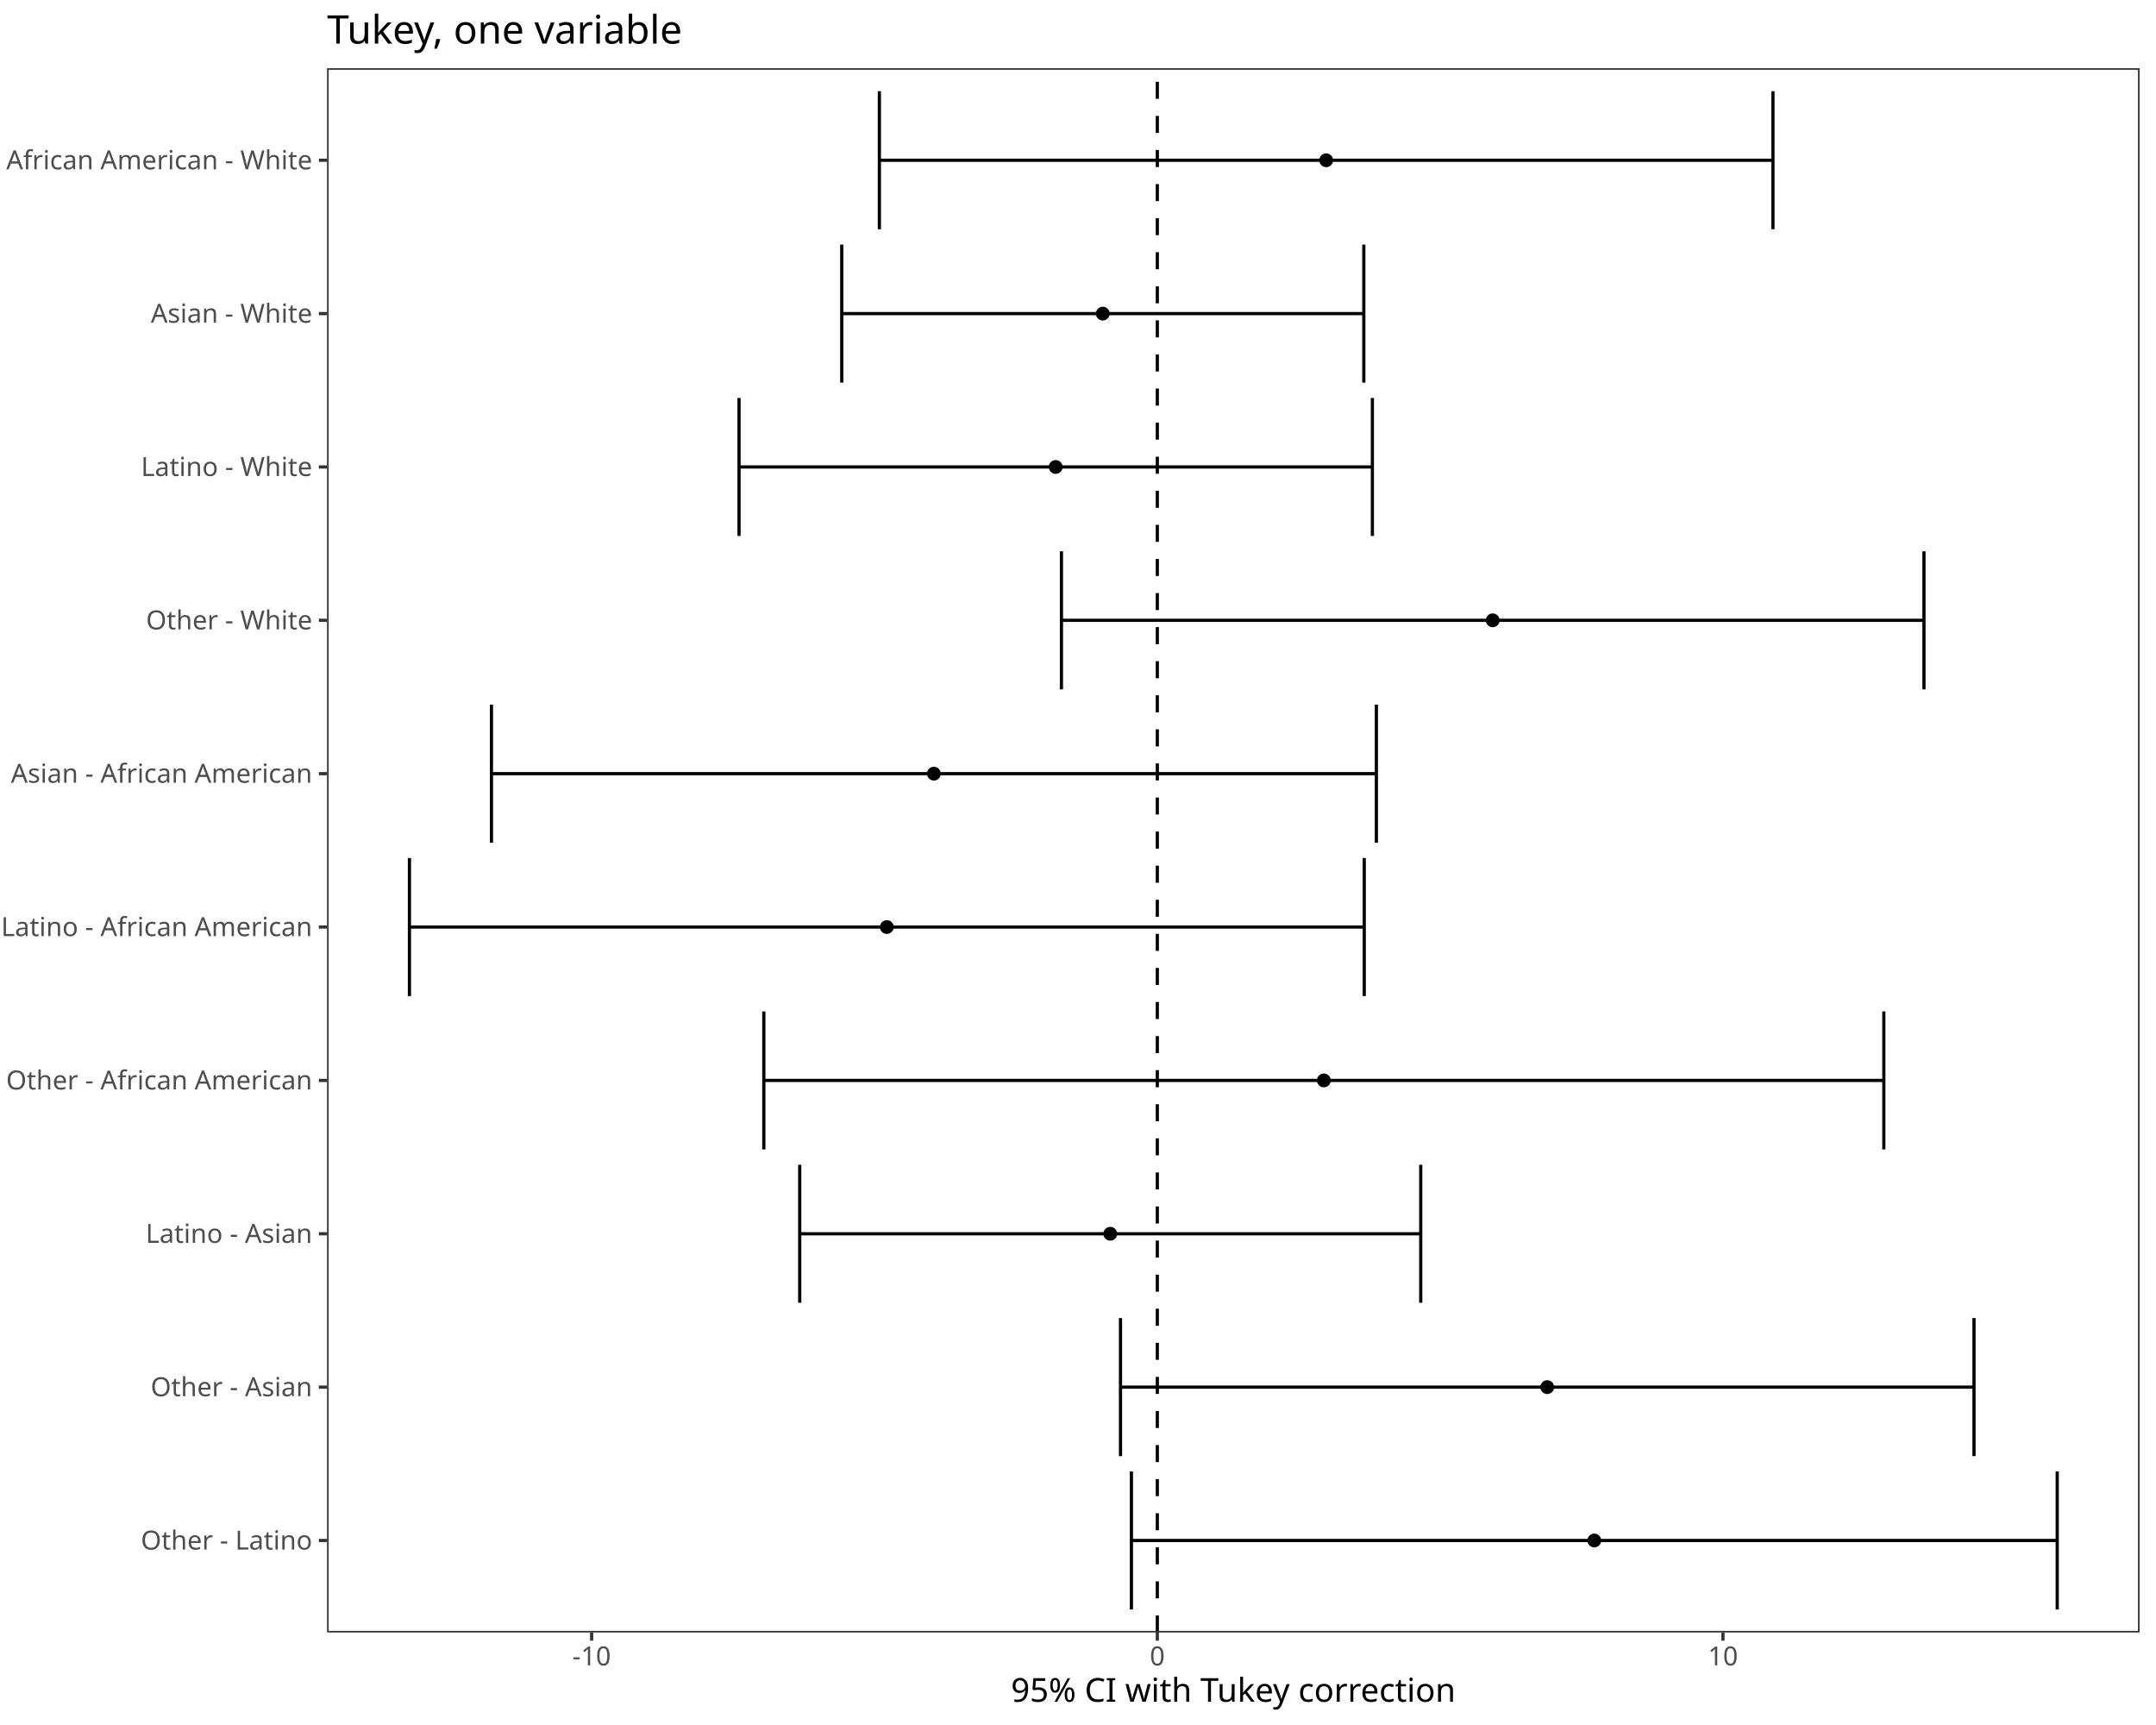
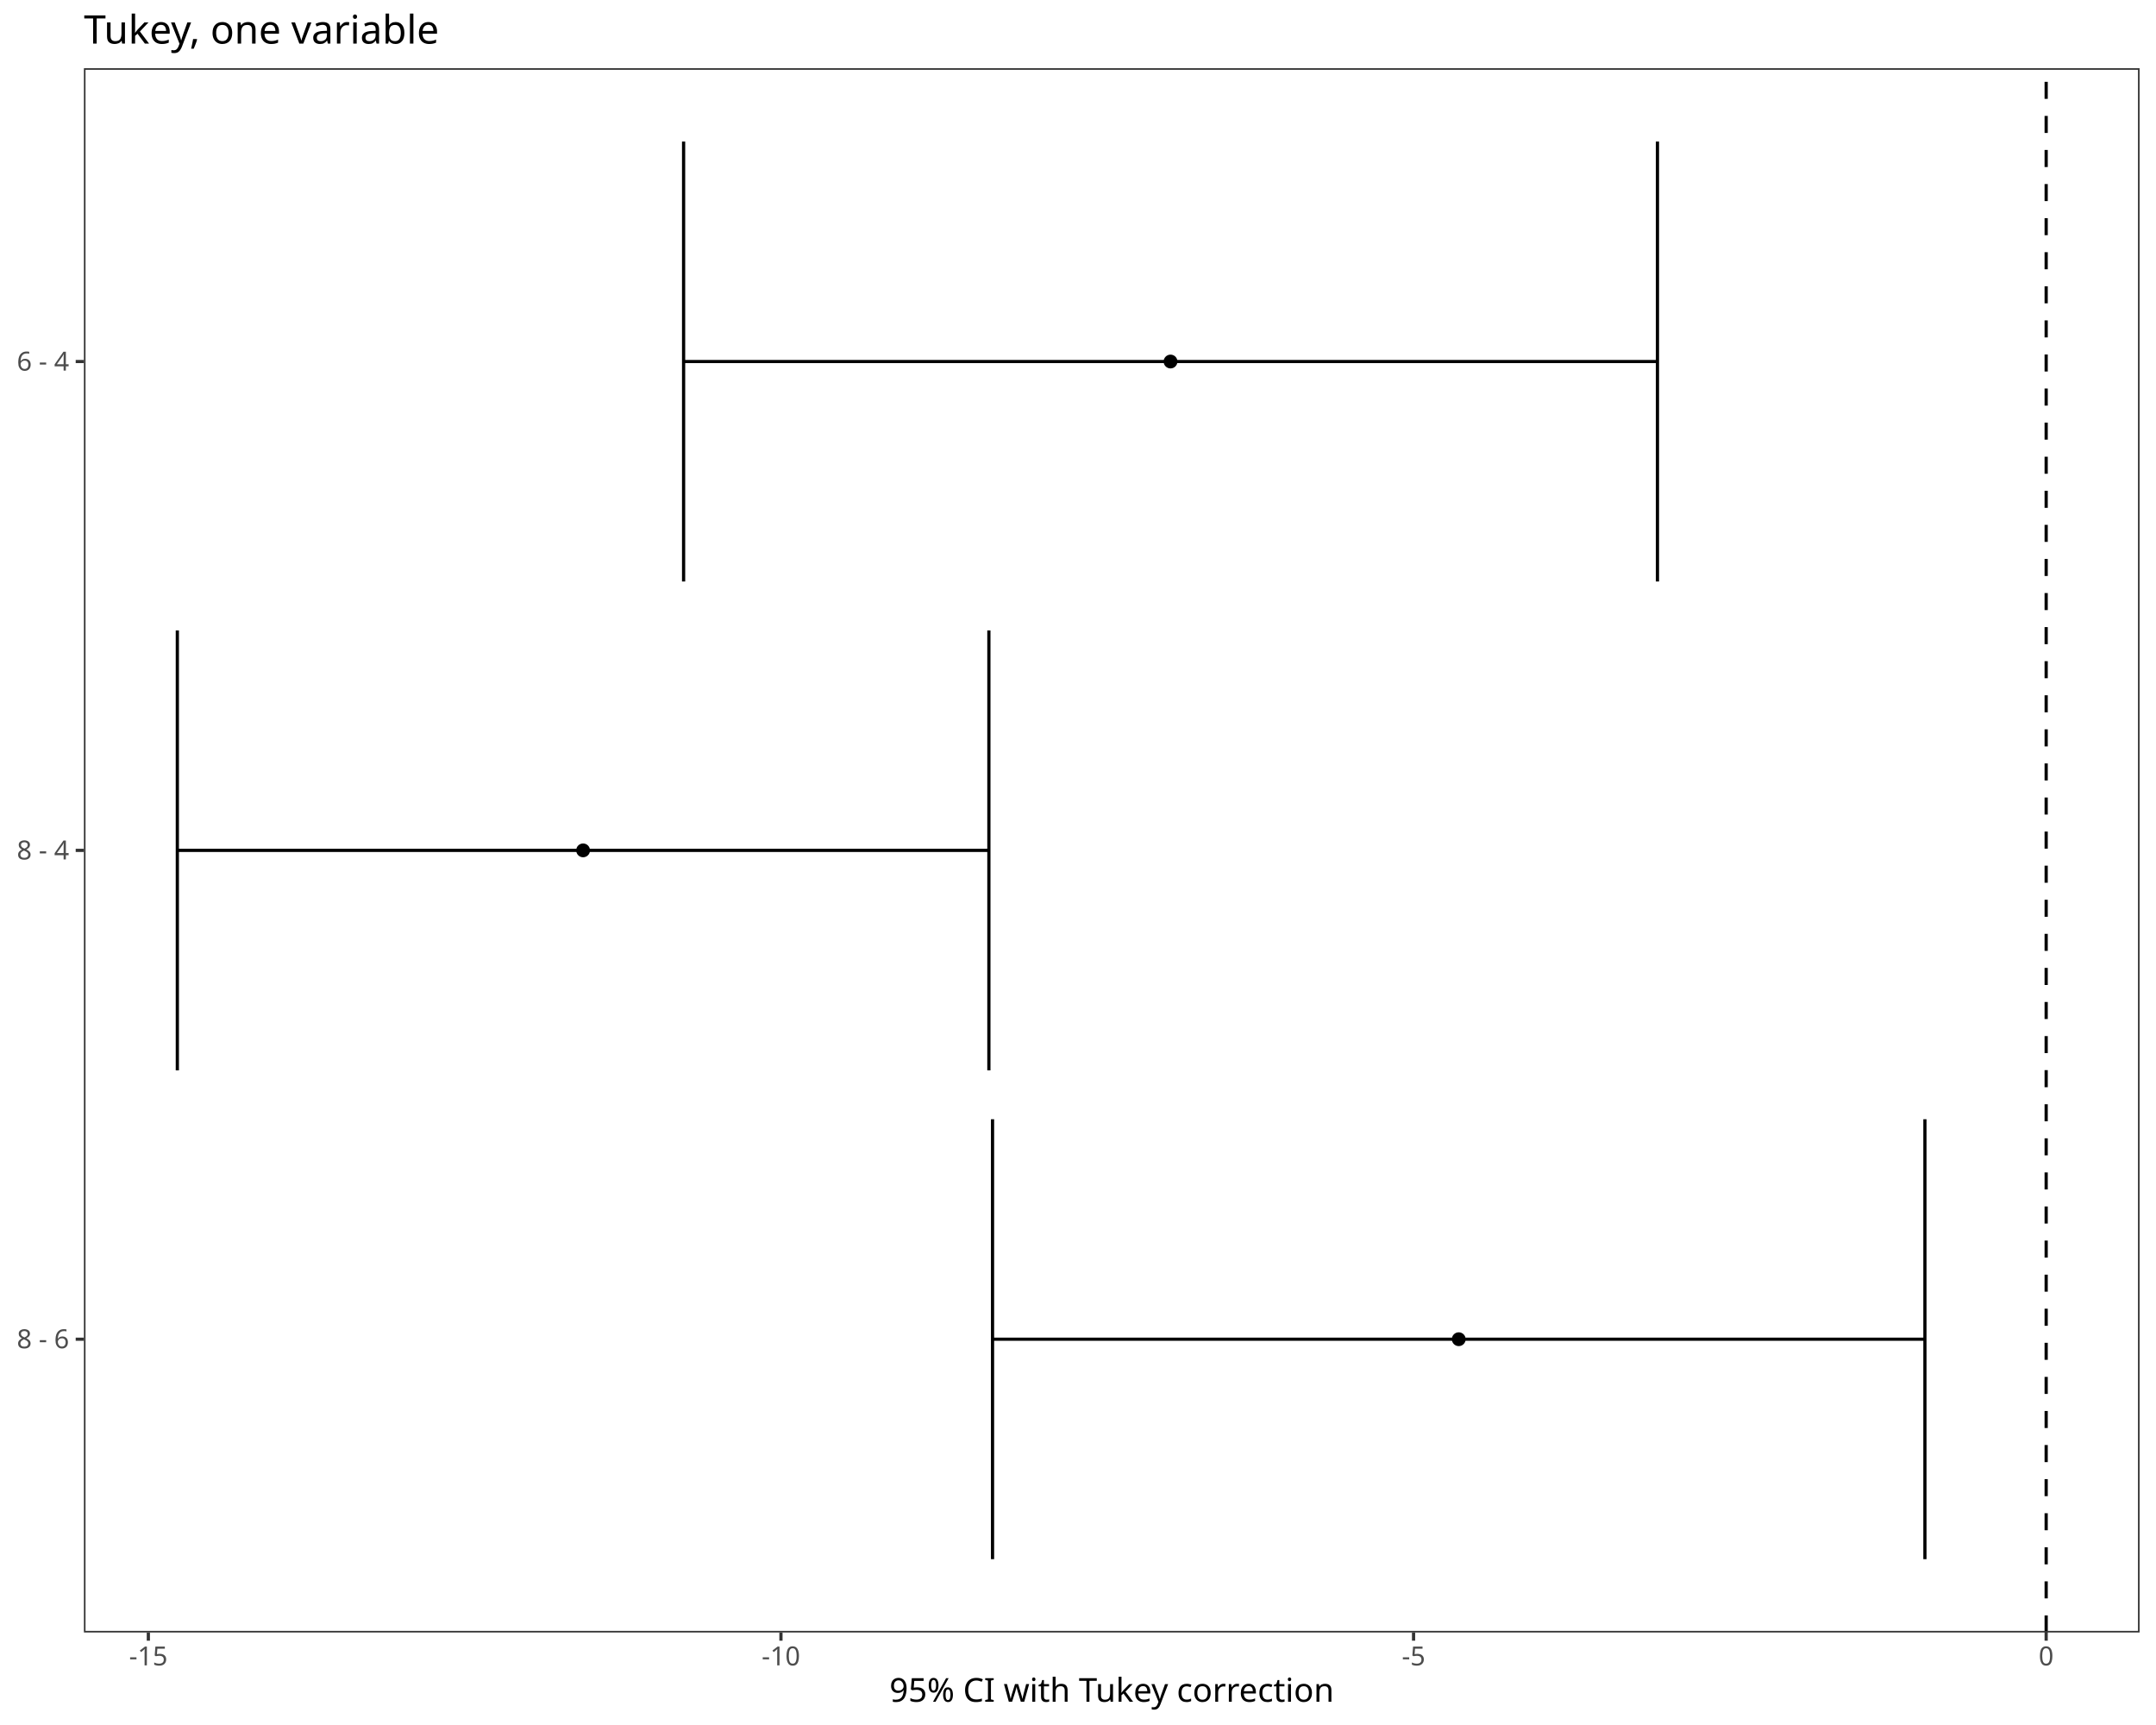
<svg xmlns="http://www.w3.org/2000/svg" class="svglite" data-engine-version="2.0" width="720.00pt" height="576.00pt" viewBox="0 0 720.00 576.00">
  <defs>
    <style type="text/css">
    .svglite line, .svglite polyline, .svglite polygon, .svglite path, .svglite rect, .svglite circle {
      fill: none;
      stroke: #000000;
      stroke-linecap: round;
      stroke-linejoin: round;
      stroke-miterlimit: 10.00;
    }
  </style>
  </defs>
  <rect width="100%" height="100%" style="stroke: none; fill: #FFFFFF;" />
  <defs>
    <clipPath id="cpMC4wMHw3MjAuMDB8MC4wMHw1NzYuMDA=">
      <rect x="0.00" y="0.00" width="720.00" height="576.00" />
    </clipPath>
  </defs>
  <g clip-path="url(#cpMC4wMHw3MjAuMDB8MC4wMHw1NzYuMDA=)">
-     <rect x="0.00" y="0.00" width="720.00" height="576.00" style="stroke-width: 1.07; stroke: #FFFFFF; fill: #FFFFFF;" />
+     <rect x="0" y="0.00" width="720.00" height="576.00" style="stroke-width: 1.07; stroke: #FFFFFF; fill: #FFFFFF;" />
  </g>
  <defs>
-     <clipPath id="cpMTA5LjIyfDcxNC41MnwyMi43OHw1NDUuMTE=">
-       <rect x="109.22" y="22.78" width="605.30" height="522.33" />
+     <clipPath id="cpMjguMDJ8NzE0LjUyfDIyLjc4fDU0NS4xMQ==">
+       <rect x="28.02" y="22.78" width="686.50" height="522.33" />
    </clipPath>
  </defs>
-   <g clip-path="url(#cpMTA5LjIyfDcxNC41MnwyMi43OHw1NDUuMTE=)">
-     <rect x="109.22" y="22.78" width="605.30" height="522.33" style="stroke-width: 1.07; stroke: none; fill: #FFFFFF;" />
-     <circle cx="442.88" cy="53.51" r="1.95" style="stroke-width: 0.71; fill: #000000;" />
-     <circle cx="368.27" cy="104.72" r="1.95" style="stroke-width: 0.71; fill: #000000;" />
-     <circle cx="352.55" cy="155.93" r="1.95" style="stroke-width: 0.71; fill: #000000;" />
-     <circle cx="498.49" cy="207.13" r="1.95" style="stroke-width: 0.71; fill: #000000;" />
-     <circle cx="311.88" cy="258.34" r="1.95" style="stroke-width: 0.71; fill: #000000;" />
-     <circle cx="296.16" cy="309.55" r="1.95" style="stroke-width: 0.71; fill: #000000;" />
-     <circle cx="442.10" cy="360.76" r="1.95" style="stroke-width: 0.71; fill: #000000;" />
-     <circle cx="370.77" cy="411.97" r="1.95" style="stroke-width: 0.71; fill: #000000;" />
-     <circle cx="516.70" cy="463.18" r="1.95" style="stroke-width: 0.71; fill: #000000;" />
-     <circle cx="532.42" cy="514.39" r="1.95" style="stroke-width: 0.71; fill: #000000;" />
-     <polyline points="592.08,76.55 592.08,30.46 " style="stroke-width: 1.07; stroke-linecap: butt;" />
-     <polyline points="592.08,53.51 293.67,53.51 " style="stroke-width: 1.07; stroke-linecap: butt;" />
-     <polyline points="293.67,76.55 293.67,30.46 " style="stroke-width: 1.07; stroke-linecap: butt;" />
-     <polyline points="455.45,127.76 455.45,81.67 " style="stroke-width: 1.07; stroke-linecap: butt;" />
-     <polyline points="455.45,104.72 281.10,104.72 " style="stroke-width: 1.07; stroke-linecap: butt;" />
-     <polyline points="281.10,127.76 281.10,81.67 " style="stroke-width: 1.07; stroke-linecap: butt;" />
-     <polyline points="458.31,178.97 458.31,132.88 " style="stroke-width: 1.07; stroke-linecap: butt;" />
-     <polyline points="458.31,155.93 246.80,155.93 " style="stroke-width: 1.07; stroke-linecap: butt;" />
-     <polyline points="246.80,178.97 246.80,132.88 " style="stroke-width: 1.07; stroke-linecap: butt;" />
-     <polyline points="642.51,230.18 642.51,184.09 " style="stroke-width: 1.07; stroke-linecap: butt;" />
-     <polyline points="642.51,207.13 354.47,207.13 " style="stroke-width: 1.07; stroke-linecap: butt;" />
-     <polyline points="354.47,230.18 354.47,184.09 " style="stroke-width: 1.07; stroke-linecap: butt;" />
-     <polyline points="459.64,281.39 459.64,235.30 " style="stroke-width: 1.07; stroke-linecap: butt;" />
-     <polyline points="459.64,258.34 164.12,258.34 " style="stroke-width: 1.07; stroke-linecap: butt;" />
-     <polyline points="164.12,281.39 164.12,235.30 " style="stroke-width: 1.07; stroke-linecap: butt;" />
-     <polyline points="455.59,332.60 455.59,286.51 " style="stroke-width: 1.07; stroke-linecap: butt;" />
-     <polyline points="455.59,309.55 136.73,309.55 " style="stroke-width: 1.07; stroke-linecap: butt;" />
-     <polyline points="136.73,332.60 136.73,286.51 " style="stroke-width: 1.07; stroke-linecap: butt;" />
-     <polyline points="629.11,383.80 629.11,337.72 " style="stroke-width: 1.07; stroke-linecap: butt;" />
-     <polyline points="629.11,360.76 255.08,360.76 " style="stroke-width: 1.07; stroke-linecap: butt;" />
-     <polyline points="255.08,383.80 255.08,337.72 " style="stroke-width: 1.07; stroke-linecap: butt;" />
-     <polyline points="474.46,435.01 474.46,388.93 " style="stroke-width: 1.07; stroke-linecap: butt;" />
-     <polyline points="474.46,411.97 267.07,411.97 " style="stroke-width: 1.07; stroke-linecap: butt;" />
-     <polyline points="267.07,435.01 267.07,388.93 " style="stroke-width: 1.07; stroke-linecap: butt;" />
-     <polyline points="659.22,486.22 659.22,440.13 " style="stroke-width: 1.07; stroke-linecap: butt;" />
-     <polyline points="659.22,463.18 374.19,463.18 " style="stroke-width: 1.07; stroke-linecap: butt;" />
-     <polyline points="374.19,486.22 374.19,440.13 " style="stroke-width: 1.07; stroke-linecap: butt;" />
-     <polyline points="687.01,537.43 687.01,491.34 " style="stroke-width: 1.07; stroke-linecap: butt;" />
-     <polyline points="687.01,514.39 377.84,514.39 " style="stroke-width: 1.07; stroke-linecap: butt;" />
-     <polyline points="377.84,537.43 377.84,491.34 " style="stroke-width: 1.07; stroke-linecap: butt;" />
-     <line x1="386.49" y1="545.11" x2="386.49" y2="22.78" style="stroke-width: 1.07; stroke-dasharray: 5.69,5.69; stroke-linecap: butt;" />
-     <rect x="109.22" y="22.78" width="605.30" height="522.33" style="stroke-width: 1.07; stroke: #333333;" />
+   <g clip-path="url(#cpMjguMDJ8NzE0LjUyfDIyLjc4fDU0NS4xMQ==)">
+     <rect x="28.02" y="22.78" width="686.50" height="522.33" style="stroke-width: 1.07; stroke: none; fill: #FFFFFF;" />
+     <circle cx="390.90" cy="120.72" r="1.95" style="stroke-width: 0.71; fill: #000000;" />
+     <circle cx="194.73" cy="283.95" r="1.95" style="stroke-width: 0.71; fill: #000000;" />
+     <circle cx="487.15" cy="447.18" r="1.95" style="stroke-width: 0.71; fill: #000000;" />
+     <polyline points="553.51,194.17 553.51,47.27 " style="stroke-width: 1.07; stroke-linecap: butt;" />
+     <polyline points="553.51,120.72 228.29,120.72 " style="stroke-width: 1.07; stroke-linecap: butt;" />
+     <polyline points="228.29,194.17 228.29,47.27 " style="stroke-width: 1.07; stroke-linecap: butt;" />
+     <polyline points="330.24,357.40 330.24,210.50 " style="stroke-width: 1.07; stroke-linecap: butt;" />
+     <polyline points="330.24,283.95 59.22,283.95 " style="stroke-width: 1.07; stroke-linecap: butt;" />
+     <polyline points="59.22,357.40 59.22,210.50 " style="stroke-width: 1.07; stroke-linecap: butt;" />
+     <polyline points="642.83,520.63 642.83,373.72 " style="stroke-width: 1.07; stroke-linecap: butt;" />
+     <polyline points="642.83,447.18 331.46,447.18 " style="stroke-width: 1.07; stroke-linecap: butt;" />
+     <polyline points="331.46,520.63 331.46,373.72 " style="stroke-width: 1.07; stroke-linecap: butt;" />
+     <line x1="683.32" y1="545.11" x2="683.32" y2="22.78" style="stroke-width: 1.07; stroke-dasharray: 5.69,5.69; stroke-linecap: butt;" />
+     <rect x="28.02" y="22.78" width="686.50" height="522.33" style="stroke-width: 1.07; stroke: #333333;" />
  </g>
  <g clip-path="url(#cpMC4wMHw3MjAuMDB8MC4wMHw1NzYuMDA=)">
-     <text x="104.29" y="517.42" text-anchor="end" style="font-size: 8.80px; fill: #4D4D4D; font-family: sans;" textLength="53.81px" lengthAdjust="spacingAndGlyphs">Other - Latino</text>
-     <text x="104.29" y="466.21" text-anchor="end" style="font-size: 8.80px; fill: #4D4D4D; font-family: sans;" textLength="51.85px" lengthAdjust="spacingAndGlyphs">Other - Asian</text>
-     <text x="104.29" y="415.00" text-anchor="end" style="font-size: 8.80px; fill: #4D4D4D; font-family: sans;" textLength="53.81px" lengthAdjust="spacingAndGlyphs">Latino - Asian</text>
-     <text x="104.29" y="363.79" text-anchor="end" style="font-size: 8.80px; fill: #4D4D4D; font-family: sans;" textLength="96.85px" lengthAdjust="spacingAndGlyphs">Other - African American</text>
-     <text x="104.29" y="312.58" text-anchor="end" style="font-size: 8.80px; fill: #4D4D4D; font-family: sans;" textLength="98.81px" lengthAdjust="spacingAndGlyphs">Latino - African American</text>
-     <text x="104.29" y="261.37" text-anchor="end" style="font-size: 8.80px; fill: #4D4D4D; font-family: sans;" textLength="96.85px" lengthAdjust="spacingAndGlyphs">Asian - African American</text>
-     <text x="104.29" y="210.16" text-anchor="end" style="font-size: 8.80px; fill: #4D4D4D; font-family: sans;" textLength="52.32px" lengthAdjust="spacingAndGlyphs">Other - White</text>
-     <text x="104.29" y="158.95" text-anchor="end" style="font-size: 8.80px; fill: #4D4D4D; font-family: sans;" textLength="54.29px" lengthAdjust="spacingAndGlyphs">Latino - White</text>
-     <text x="104.29" y="107.75" text-anchor="end" style="font-size: 8.80px; fill: #4D4D4D; font-family: sans;" textLength="52.33px" lengthAdjust="spacingAndGlyphs">Asian - White</text>
-     <text x="104.29" y="56.54" text-anchor="end" style="font-size: 8.80px; fill: #4D4D4D; font-family: sans;" textLength="97.33px" lengthAdjust="spacingAndGlyphs">African American - White</text>
-     <polyline points="106.48,514.39 109.22,514.39 " style="stroke-width: 1.07; stroke: #333333; stroke-linecap: butt;" />
-     <polyline points="106.48,463.18 109.22,463.18 " style="stroke-width: 1.07; stroke: #333333; stroke-linecap: butt;" />
-     <polyline points="106.48,411.97 109.22,411.97 " style="stroke-width: 1.07; stroke: #333333; stroke-linecap: butt;" />
-     <polyline points="106.48,360.76 109.22,360.76 " style="stroke-width: 1.07; stroke: #333333; stroke-linecap: butt;" />
-     <polyline points="106.48,309.55 109.22,309.55 " style="stroke-width: 1.07; stroke: #333333; stroke-linecap: butt;" />
-     <polyline points="106.48,258.34 109.22,258.34 " style="stroke-width: 1.07; stroke: #333333; stroke-linecap: butt;" />
-     <polyline points="106.48,207.13 109.22,207.13 " style="stroke-width: 1.07; stroke: #333333; stroke-linecap: butt;" />
-     <polyline points="106.48,155.93 109.22,155.93 " style="stroke-width: 1.07; stroke: #333333; stroke-linecap: butt;" />
-     <polyline points="106.48,104.72 109.22,104.72 " style="stroke-width: 1.07; stroke: #333333; stroke-linecap: butt;" />
-     <polyline points="106.48,53.51 109.22,53.51 " style="stroke-width: 1.07; stroke: #333333; stroke-linecap: butt;" />
-     <polyline points="197.58,547.85 197.58,545.11 " style="stroke-width: 1.07; stroke: #333333; stroke-linecap: butt;" />
-     <polyline points="386.49,547.85 386.49,545.11 " style="stroke-width: 1.07; stroke: #333333; stroke-linecap: butt;" />
-     <polyline points="575.39,547.85 575.39,545.11 " style="stroke-width: 1.07; stroke: #333333; stroke-linecap: butt;" />
-     <text x="197.58" y="556.10" text-anchor="middle" style="font-size: 8.80px; fill: #4D4D4D; font-family: sans;" textLength="12.72px" lengthAdjust="spacingAndGlyphs">-10</text>
-     <text x="386.49" y="556.10" text-anchor="middle" style="font-size: 8.80px; fill: #4D4D4D; font-family: sans;" textLength="4.89px" lengthAdjust="spacingAndGlyphs">0</text>
-     <text x="575.39" y="556.10" text-anchor="middle" style="font-size: 8.80px; fill: #4D4D4D; font-family: sans;" textLength="9.79px" lengthAdjust="spacingAndGlyphs">10</text>
-     <text x="411.87" y="568.24" text-anchor="middle" style="font-size: 11.00px; font-family: sans;" textLength="143.07px" lengthAdjust="spacingAndGlyphs">95% CI with Tukey correction</text>
-     <text x="109.22" y="14.56" style="font-size: 13.20px; font-family: sans;" textLength="115.21px" lengthAdjust="spacingAndGlyphs">Tukey, one variable</text>
+     <text x="23.09" y="450.20" text-anchor="end" style="font-size: 8.80px; fill: #4D4D4D; font-family: sans;" textLength="17.61px" lengthAdjust="spacingAndGlyphs">8 - 6</text>
+     <text x="23.09" y="286.98" text-anchor="end" style="font-size: 8.80px; fill: #4D4D4D; font-family: sans;" textLength="17.61px" lengthAdjust="spacingAndGlyphs">8 - 4</text>
+     <text x="23.09" y="123.75" text-anchor="end" style="font-size: 8.80px; fill: #4D4D4D; font-family: sans;" textLength="17.61px" lengthAdjust="spacingAndGlyphs">6 - 4</text>
+     <polyline points="25.28,447.18 28.02,447.18 " style="stroke-width: 1.07; stroke: #333333; stroke-linecap: butt;" />
+     <polyline points="25.28,283.95 28.02,283.95 " style="stroke-width: 1.07; stroke: #333333; stroke-linecap: butt;" />
+     <polyline points="25.28,120.72 28.02,120.72 " style="stroke-width: 1.07; stroke: #333333; stroke-linecap: butt;" />
+     <polyline points="49.54,547.85 49.54,545.11 " style="stroke-width: 1.07; stroke: #333333; stroke-linecap: butt;" />
+     <polyline points="260.80,547.85 260.80,545.11 " style="stroke-width: 1.07; stroke: #333333; stroke-linecap: butt;" />
+     <polyline points="472.06,547.85 472.06,545.11 " style="stroke-width: 1.07; stroke: #333333; stroke-linecap: butt;" />
+     <polyline points="683.32,547.85 683.32,545.11 " style="stroke-width: 1.07; stroke: #333333; stroke-linecap: butt;" />
+     <text x="49.54" y="556.10" text-anchor="middle" style="font-size: 8.80px; fill: #4D4D4D; font-family: sans;" textLength="12.72px" lengthAdjust="spacingAndGlyphs">-15</text>
+     <text x="260.80" y="556.10" text-anchor="middle" style="font-size: 8.80px; fill: #4D4D4D; font-family: sans;" textLength="12.72px" lengthAdjust="spacingAndGlyphs">-10</text>
+     <text x="472.06" y="556.10" text-anchor="middle" style="font-size: 8.80px; fill: #4D4D4D; font-family: sans;" textLength="7.82px" lengthAdjust="spacingAndGlyphs">-5</text>
+     <text x="683.32" y="556.10" text-anchor="middle" style="font-size: 8.80px; fill: #4D4D4D; font-family: sans;" textLength="4.89px" lengthAdjust="spacingAndGlyphs">0</text>
+     <text x="371.27" y="568.24" text-anchor="middle" style="font-size: 11.00px; font-family: sans;" textLength="143.07px" lengthAdjust="spacingAndGlyphs">95% CI with Tukey correction</text>
+     <text x="28.02" y="14.56" style="font-size: 13.20px; font-family: sans;" textLength="115.21px" lengthAdjust="spacingAndGlyphs">Tukey, one variable</text>
  </g>
</svg>
